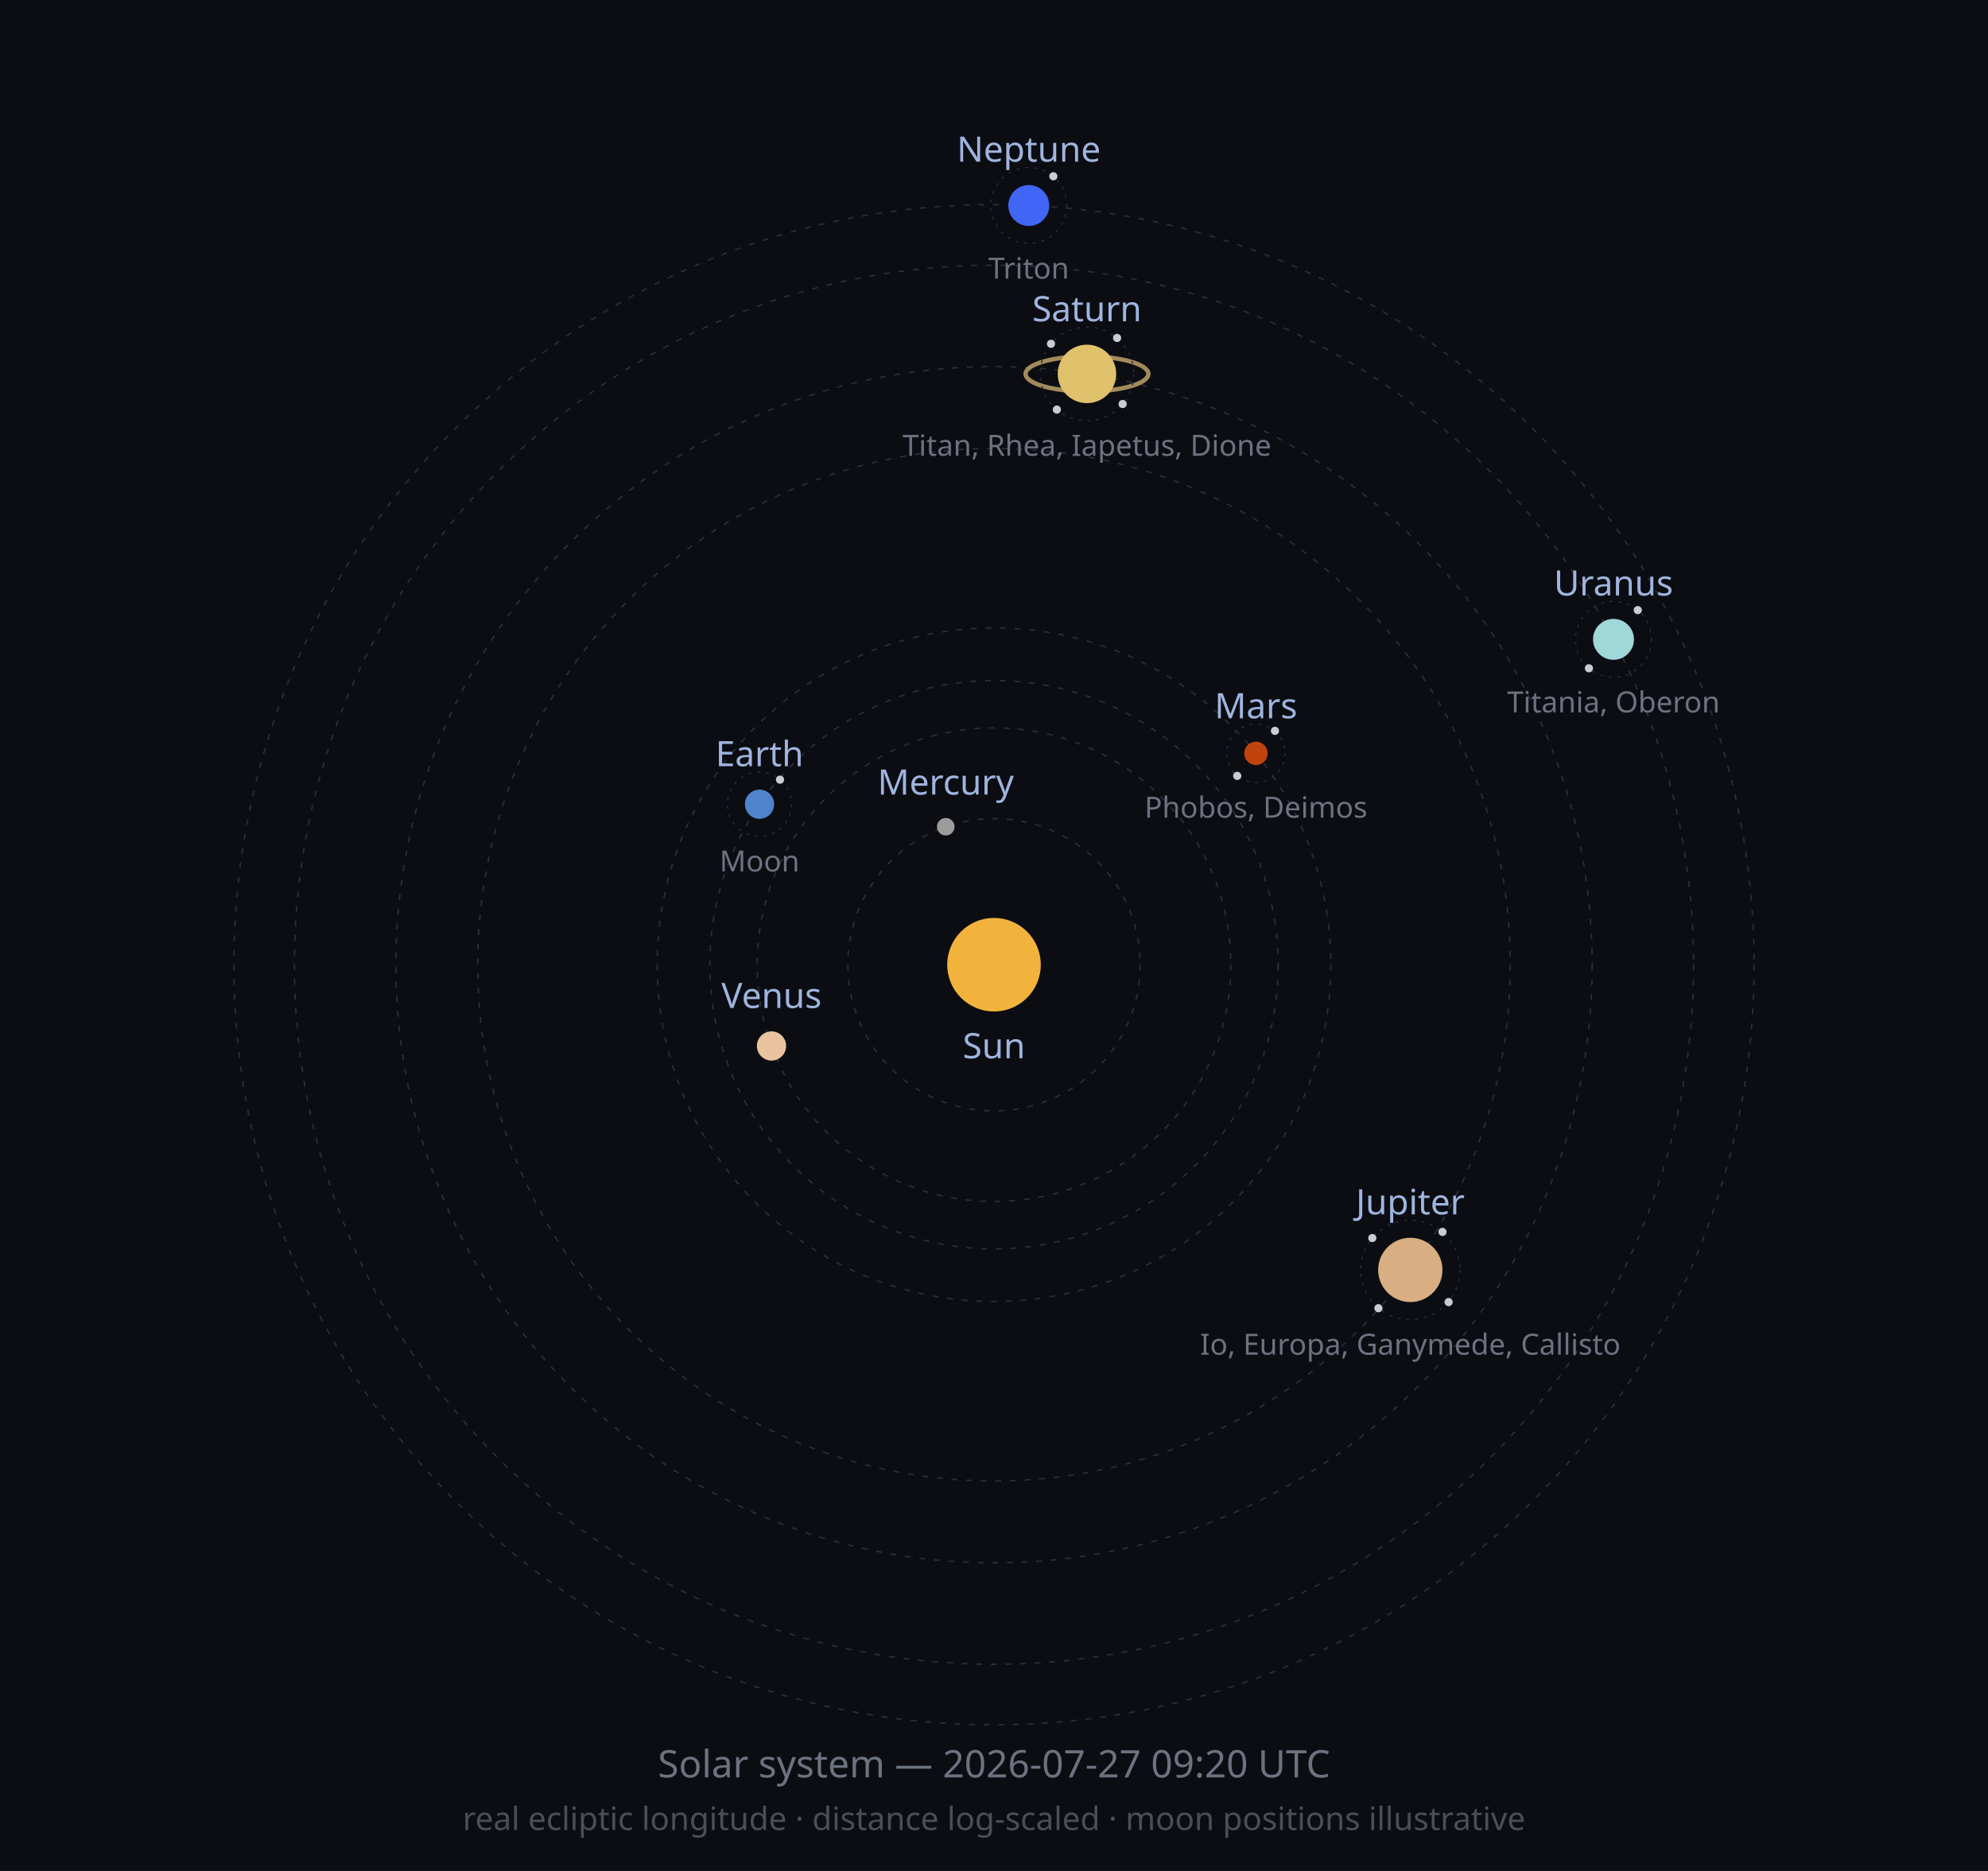
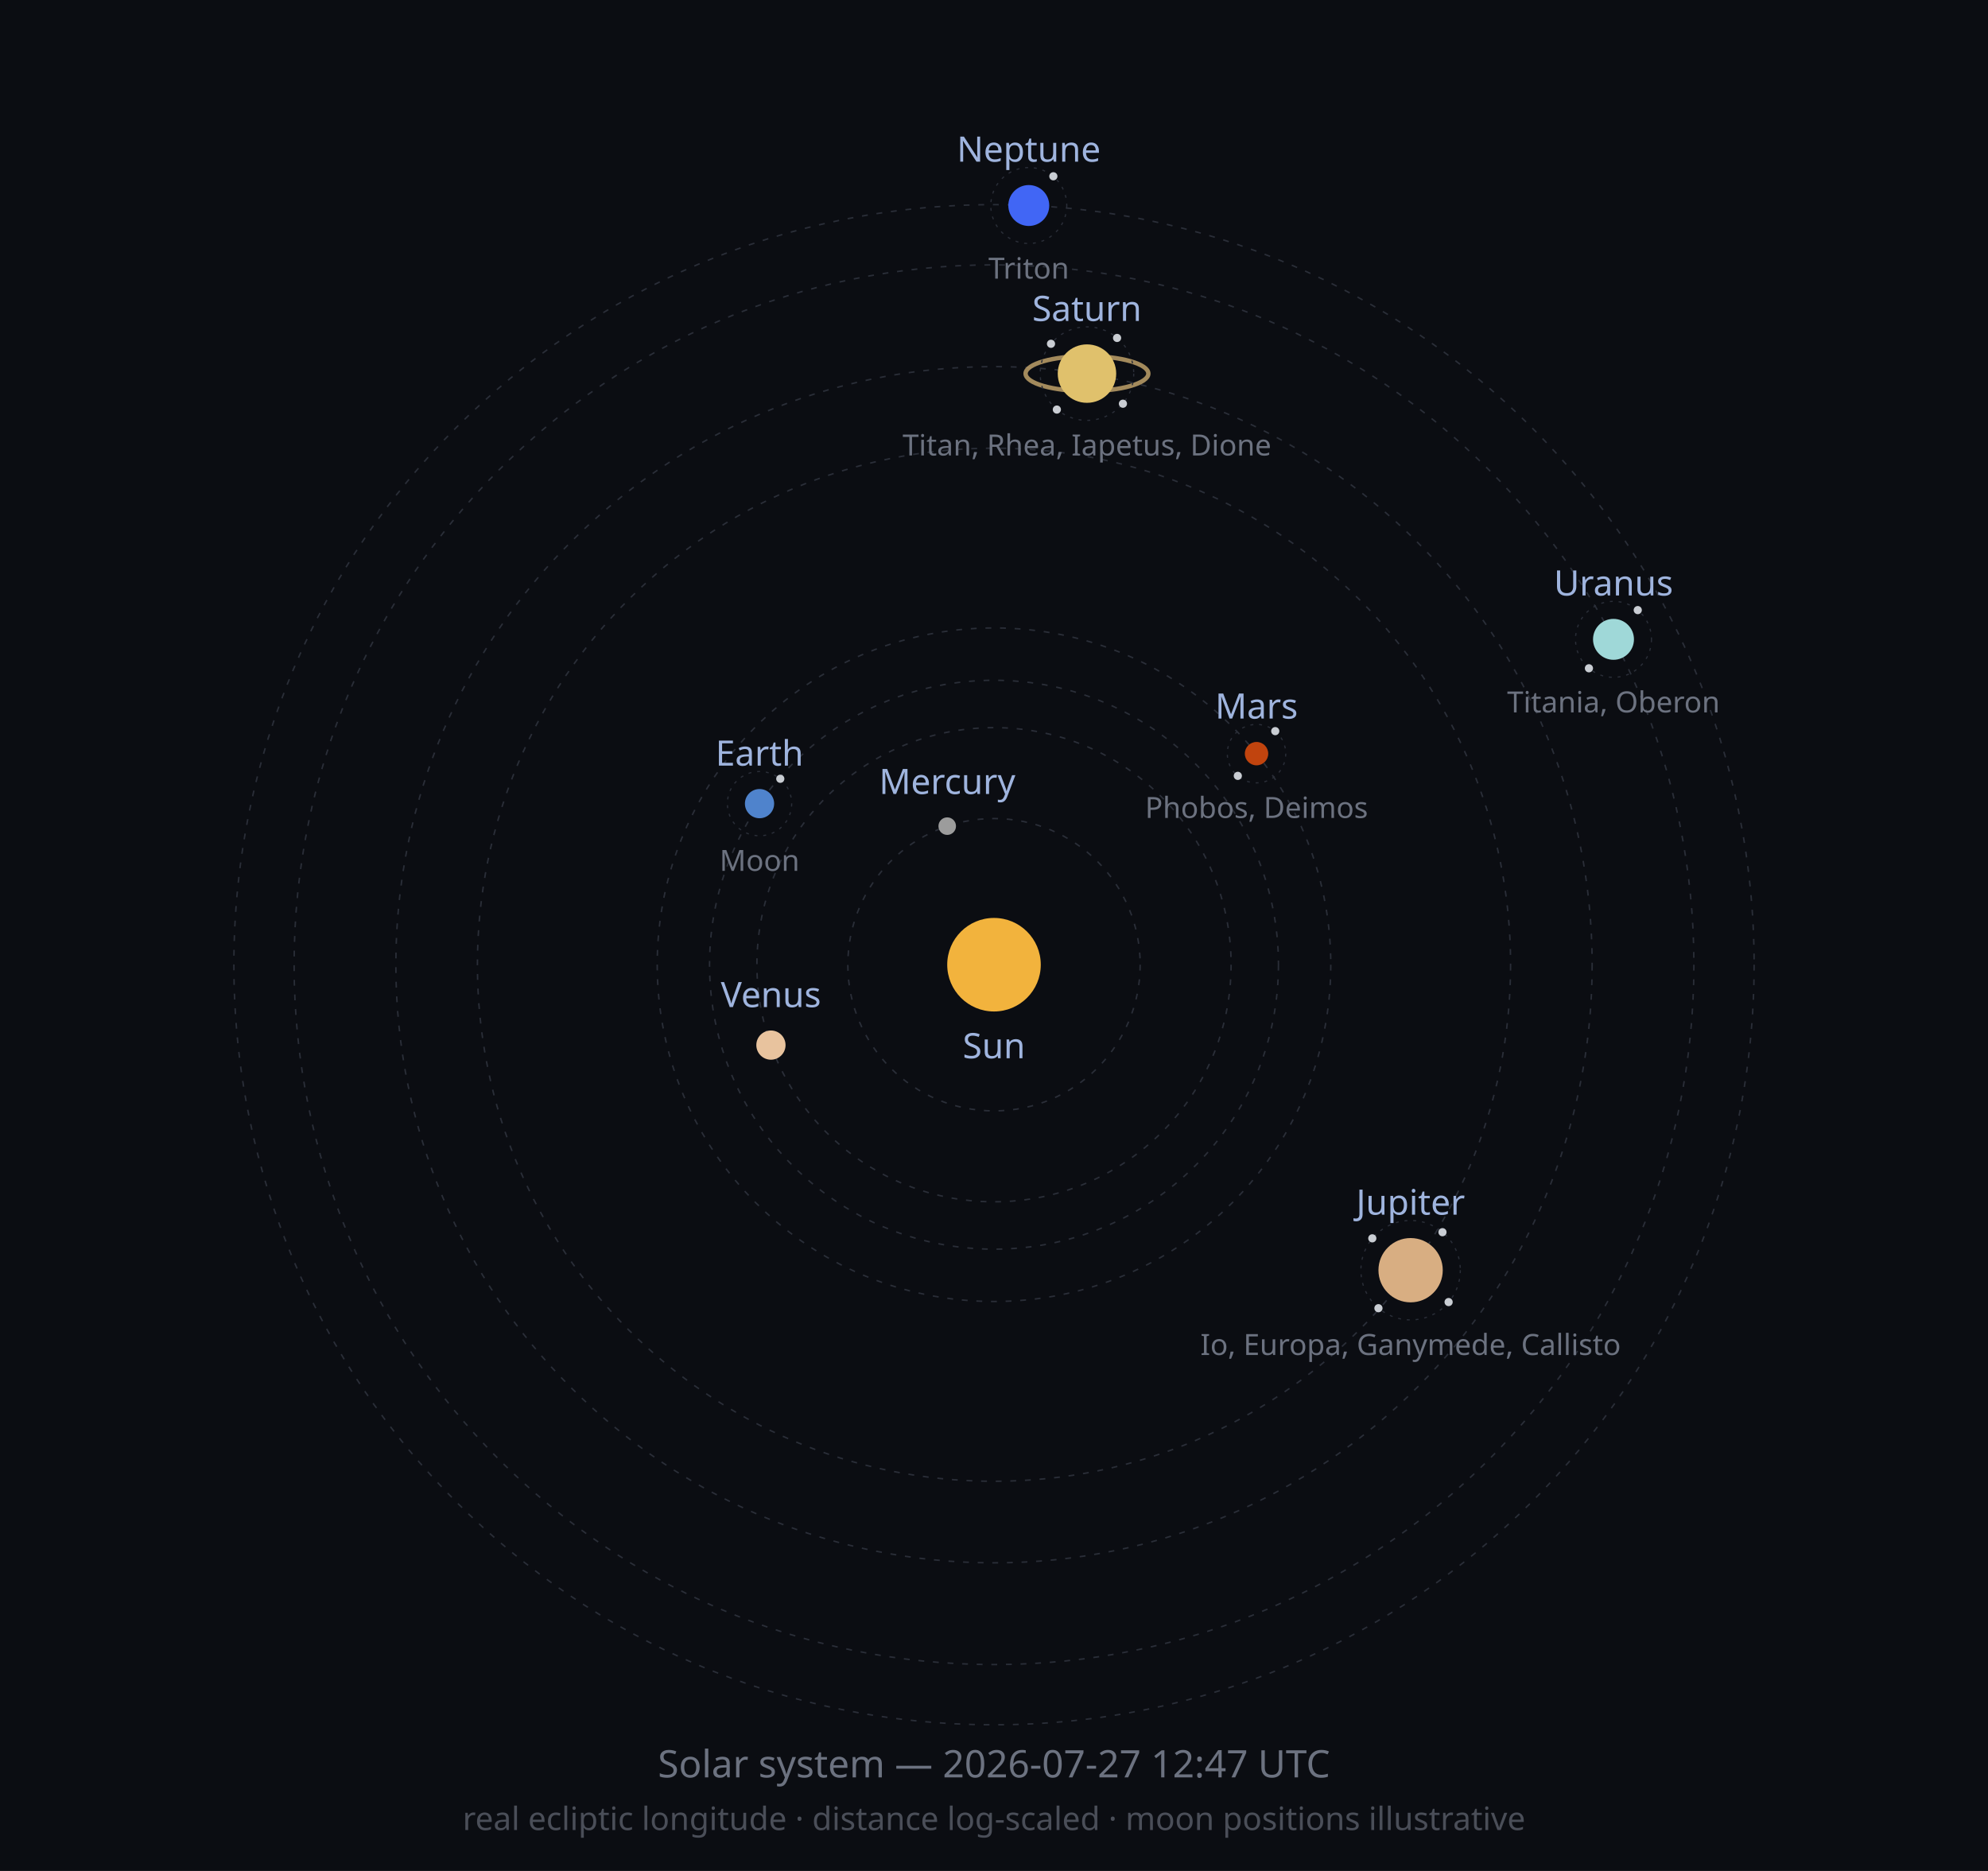
<svg xmlns="http://www.w3.org/2000/svg" width="680" height="640" viewBox="0 0 680 640" role="img">
  <defs>
    <marker id="arrow" viewBox="0 0 10 10" refX="8" refY="5" markerWidth="6" markerHeight="6" orient="auto-start-reverse">
      <path d="M2 1L8 5L2 9" fill="none" stroke="context-stroke" stroke-width="1.5" stroke-linecap="round" stroke-linejoin="round" />
    </marker>
  </defs>
  <style>
  .orbit { fill: none; stroke: #2A2E38; stroke-width: 0.5; stroke-dasharray: 2 3; }
  .moonorbit { fill: none; stroke: #2A2E38; stroke-width: 0.4; stroke-dasharray: 1 2; }
  .lbl { font-family: sans-serif; font-size: 12px; fill: #9FB4DE; }
  .moonlbl { font-family: sans-serif; font-size: 10px; fill: #6C7280; }
</style>
  <rect width="680" height="640" fill="#0B0D12" />
  <circle class="orbit" cx="340" cy="330" r="50.0" />
-   <circle class="orbit" cx="340" cy="330" r="81.0" />
-   <circle class="orbit" cx="340" cy="330" r="97.2" />
+   <circle class="orbit" cx="340" cy="330" r="81.1" />
+   <circle class="orbit" cx="340" cy="330" r="97.3" />
  <circle class="orbit" cx="340" cy="330" r="115.2" />
-   <circle class="orbit" cx="340" cy="330" r="176.6" />
+   <circle class="orbit" cx="340" cy="330" r="176.7" />
  <circle class="orbit" cx="340" cy="330" r="204.6" />
-   <circle class="orbit" cx="340" cy="330" r="239.3" />
+   <circle class="orbit" cx="340" cy="330" r="239.4" />
  <circle class="orbit" cx="340" cy="330" r="260.0" />
  <circle cx="340" cy="330" r="16" fill="#F2B33D" />
  <text class="lbl" x="340" y="362" text-anchor="middle">Sun</text>
-   <circle cx="323.5" cy="282.8" r="3" fill="#9C9C9C" />
-   <text class="lbl" x="323.5" y="271.8" text-anchor="middle">Mercury</text>
-   <circle cx="263.9" cy="357.8" r="5" fill="#E8C39E" />
-   <text class="lbl" x="263.9" y="344.8" text-anchor="middle">Venus</text>
-   <circle cx="259.8" cy="275.1" r="5" fill="#4F83CC" />
-   <circle class="moonorbit" cx="259.8" cy="275.1" r="11" />
-   <circle cx="266.8" cy="266.7" r="1.4" fill="#C9CDD3" />
-   <text class="moonlbl" x="259.8" y="298.1" text-anchor="middle">Moon</text>
-   <text class="lbl" x="259.8" y="262.1" text-anchor="middle">Earth</text>
-   <circle cx="429.6" cy="257.7" r="4" fill="#C1440E" />
-   <circle class="moonorbit" cx="429.6" cy="257.7" r="10" />
-   <circle cx="436.1" cy="250.0" r="1.4" fill="#C9CDD3" />
-   <circle cx="423.2" cy="265.4" r="1.4" fill="#C9CDD3" />
-   <text class="moonlbl" x="429.6" y="279.7" text-anchor="middle">Phobos, Deimos</text>
-   <text class="lbl" x="429.6" y="245.7" text-anchor="middle">Mars</text>
-   <circle cx="482.4" cy="434.4" r="11" fill="#D8AE82" />
-   <circle class="moonorbit" cx="482.4" cy="434.4" r="17" />
-   <circle cx="493.4" cy="421.4" r="1.4" fill="#C9CDD3" />
+   <circle cx="324.0" cy="282.6" r="3" fill="#9C9C9C" />
+   <text class="lbl" x="324.0" y="271.6" text-anchor="middle">Mercury</text>
+   <circle cx="263.7" cy="357.5" r="5" fill="#E8C39E" />
+   <text class="lbl" x="263.7" y="344.5" text-anchor="middle">Venus</text>
+   <circle cx="259.8" cy="274.9" r="5" fill="#4F83CC" />
+   <circle class="moonorbit" cx="259.8" cy="274.9" r="11" />
+   <circle cx="266.9" cy="266.4" r="1.4" fill="#C9CDD3" />
+   <text class="moonlbl" x="259.8" y="297.9" text-anchor="middle">Moon</text>
+   <text class="lbl" x="259.8" y="261.9" text-anchor="middle">Earth</text>
+   <circle cx="429.8" cy="257.8" r="4" fill="#C1440E" />
+   <circle class="moonorbit" cx="429.8" cy="257.8" r="10" />
+   <circle cx="436.2" cy="250.1" r="1.4" fill="#C9CDD3" />
+   <circle cx="423.4" cy="265.4" r="1.4" fill="#C9CDD3" />
+   <text class="moonlbl" x="429.8" y="279.8" text-anchor="middle">Phobos, Deimos</text>
+   <text class="lbl" x="429.8" y="245.8" text-anchor="middle">Mars</text>
+   <circle cx="482.5" cy="434.5" r="11" fill="#D8AE82" />
+   <circle class="moonorbit" cx="482.5" cy="434.5" r="17" />
+   <circle cx="493.4" cy="421.5" r="1.4" fill="#C9CDD3" />
  <circle cx="495.5" cy="445.4" r="1.4" fill="#C9CDD3" />
  <circle cx="471.5" cy="447.5" r="1.4" fill="#C9CDD3" />
-   <circle cx="469.4" cy="423.5" r="1.4" fill="#C9CDD3" />
-   <text class="moonlbl" x="482.4" y="463.4" text-anchor="middle">Io, Europa, Ganymede, Callisto</text>
-   <text class="lbl" x="482.4" y="415.4" text-anchor="middle">Jupiter</text>
-   <ellipse cx="371.8" cy="127.9" rx="21.0" ry="6.0" fill="none" stroke="#C9A96E" stroke-width="1.5" opacity="0.8" />
-   <circle cx="371.8" cy="127.9" r="10" fill="#E0C16C" />
-   <circle class="moonorbit" cx="371.8" cy="127.9" r="16" />
+   <circle cx="469.4" cy="423.6" r="1.4" fill="#C9CDD3" />
+   <text class="moonlbl" x="482.5" y="463.5" text-anchor="middle">Io, Europa, Ganymede, Callisto</text>
+   <text class="lbl" x="482.5" y="415.5" text-anchor="middle">Jupiter</text>
+   <ellipse cx="371.8" cy="127.8" rx="21.0" ry="6.0" fill="none" stroke="#C9A96E" stroke-width="1.5" opacity="0.8" />
+   <circle cx="371.8" cy="127.8" r="10" fill="#E0C16C" />
+   <circle class="moonorbit" cx="371.8" cy="127.8" r="16" />
  <circle cx="382.1" cy="115.6" r="1.4" fill="#C9CDD3" />
-   <circle cx="384.0" cy="138.2" r="1.4" fill="#C9CDD3" />
+   <circle cx="384.1" cy="138.1" r="1.4" fill="#C9CDD3" />
  <circle cx="361.5" cy="140.1" r="1.4" fill="#C9CDD3" />
  <circle cx="359.5" cy="117.6" r="1.4" fill="#C9CDD3" />
-   <text class="moonlbl" x="371.8" y="155.9" text-anchor="middle">Titan, Rhea, Iapetus, Dione</text>
-   <text class="lbl" x="371.8" y="109.9" text-anchor="middle">Saturn</text>
+   <text class="moonlbl" x="371.8" y="155.8" text-anchor="middle">Titan, Rhea, Iapetus, Dione</text>
+   <text class="lbl" x="371.8" y="109.8" text-anchor="middle">Saturn</text>
  <circle cx="551.9" cy="218.7" r="7" fill="#9FD8D8" />
  <circle class="moonorbit" cx="551.9" cy="218.7" r="13" />
  <circle cx="560.2" cy="208.7" r="1.4" fill="#C9CDD3" />
  <circle cx="543.5" cy="228.6" r="1.4" fill="#C9CDD3" />
  <text class="moonlbl" x="551.9" y="243.7" text-anchor="middle">Titania, Oberon</text>
  <text class="lbl" x="551.9" y="203.7" text-anchor="middle">Uranus</text>
  <circle cx="351.9" cy="70.3" r="7" fill="#4166F5" />
  <circle class="moonorbit" cx="351.9" cy="70.3" r="13" />
  <circle cx="360.3" cy="60.3" r="1.4" fill="#C9CDD3" />
  <text class="moonlbl" x="351.9" y="95.3" text-anchor="middle">Triton</text>
  <text class="lbl" x="351.9" y="55.3" text-anchor="middle">Neptune</text>
-   <text x="340" y="608" font-size="13" fill="#6C7280" text-anchor="middle" font-family="sans-serif">Solar system — 2026-07-27 09:20 UTC</text>
+   <text x="340" y="608" font-size="13" fill="#6C7280" text-anchor="middle" font-family="sans-serif">Solar system — 2026-07-27 12:47 UTC</text>
  <text x="340" y="626" font-size="11" fill="#4A4E58" text-anchor="middle" font-family="sans-serif">real ecliptic longitude · distance log-scaled · moon positions illustrative</text>
</svg>
